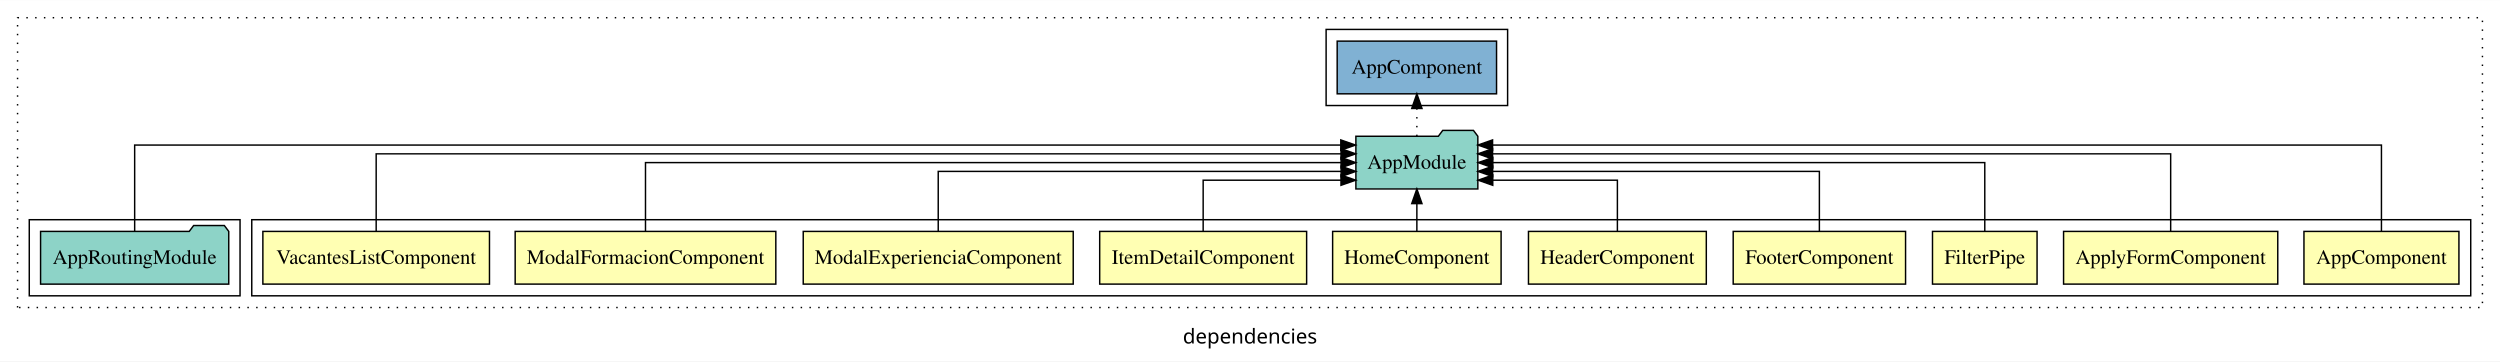
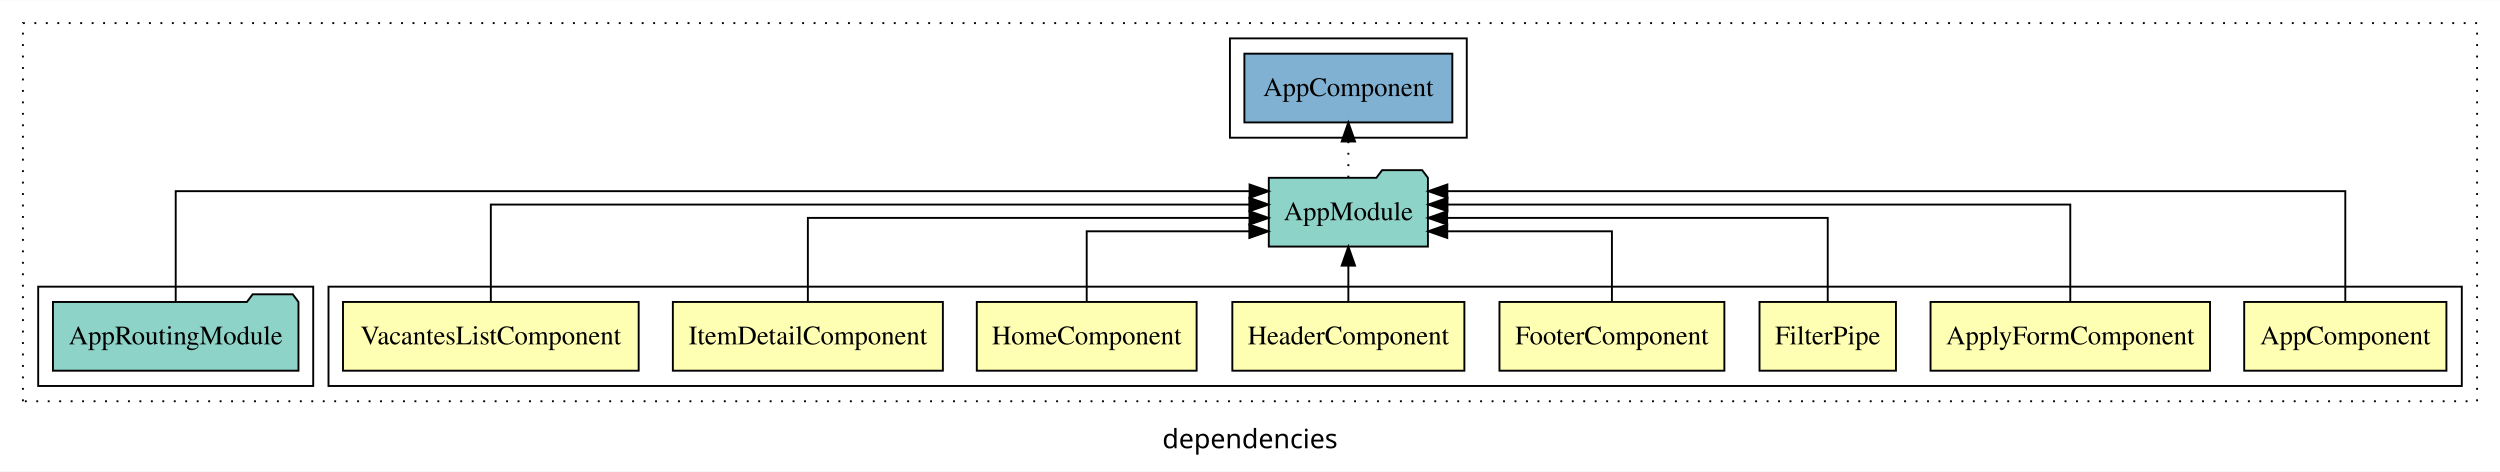
- <svg xmlns="http://www.w3.org/2000/svg" width="1708pt" height="247pt" viewBox="0.00 0.00 1708.00 246.80">
+ <svg xmlns="http://www.w3.org/2000/svg" width="1309pt" height="247pt" viewBox="0.00 0.00 1309.00 246.80">
  <g id="graph0" class="graph" transform="scale(1 1) rotate(0) translate(4 242.8)">
-     <polygon fill="white" stroke="transparent" points="-4,4 -4,-242.8 1704,-242.8 1704,4 -4,4" />
-     <text text-anchor="middle" x="850" y="-8.2" font-family="sans-serif" font-size="14.00">dependencies</text>
+     <polygon fill="white" stroke="transparent" points="-4,4 -4,-242.8 1305,-242.8 1305,4 -4,4" />
+     <text text-anchor="middle" x="650.5" y="-8.2" font-family="sans-serif" font-size="14.00">dependencies</text>
    <g id="clust1" class="cluster">
-       <polygon fill="none" stroke="black" stroke-dasharray="1,5" points="8,-32.8 8,-230.8 1692,-230.8 1692,-32.8 8,-32.8" />
+       <polygon fill="none" stroke="black" stroke-dasharray="1,5" points="8,-32.8 8,-230.8 1293,-230.8 1293,-32.8 8,-32.8" />
    </g>
    <g id="clust2" class="cluster">
-       <polygon fill="none" stroke="black" points="168,-40.8 168,-92.8 1684,-92.8 1684,-40.8 168,-40.8" />
+       <polygon fill="none" stroke="black" points="168,-40.8 168,-92.8 1285,-92.8 1285,-40.8 168,-40.8" />
+     </g>
+     <g id="clust11" class="cluster">
+       <polygon fill="none" stroke="black" points="16,-40.8 16,-92.8 160,-92.8 160,-40.8 16,-40.8" />
    </g>
    <g id="clust13" class="cluster">
-       <polygon fill="none" stroke="black" points="16,-40.8 16,-92.8 160,-92.8 160,-40.8 16,-40.8" />
-     </g>
-     <g id="clust15" class="cluster">
-       <polygon fill="none" stroke="black" points="902,-170.8 902,-222.8 1026,-222.8 1026,-170.8 902,-170.8" />
+       <polygon fill="none" stroke="black" points="640,-170.8 640,-222.8 764,-222.8 764,-170.8 640,-170.8" />
    </g>
    <g id="node1" class="node">
-       <polygon fill="#ffffb3" stroke="black" points="1675.94,-84.8 1570.06,-84.8 1570.06,-48.8 1675.94,-48.8 1675.94,-84.8" />
-       <text text-anchor="middle" x="1623" y="-62.6" font-family="Times,serif" font-size="14.00">AppComponent</text>
+       <polygon fill="#ffffb3" stroke="black" points="1276.94,-84.8 1171.06,-84.8 1171.06,-48.8 1276.94,-48.8 1276.94,-84.8" />
+       <text text-anchor="middle" x="1224" y="-62.6" font-family="Times,serif" font-size="14.00">AppComponent</text>
    </g>
-     <g id="node11" class="node">
-       <polygon fill="#8dd3c7" stroke="black" points="1005.66,-149.8 1002.66,-153.8 981.66,-153.8 978.66,-149.8 922.34,-149.8 922.34,-113.8 1005.66,-113.8 1005.66,-149.8" />
-       <text text-anchor="middle" x="964" y="-127.6" font-family="Times,serif" font-size="14.00">AppModule</text>
+     <g id="node9" class="node">
+       <polygon fill="#8dd3c7" stroke="black" points="743.66,-149.8 740.66,-153.8 719.66,-153.8 716.66,-149.8 660.34,-149.8 660.34,-113.8 743.66,-113.8 743.66,-149.8" />
+       <text text-anchor="middle" x="702" y="-127.6" font-family="Times,serif" font-size="14.00">AppModule</text>
    </g>
    <g id="edge1" class="edge">
-       <path fill="none" stroke="black" d="M1623,-85.05C1623,-107.82 1623,-143.8 1623,-143.8 1623,-143.8 1015.72,-143.8 1015.72,-143.8" />
-       <polygon fill="black" stroke="black" points="1015.72,-140.3 1005.72,-143.8 1015.72,-147.3 1015.72,-140.3" />
+       <path fill="none" stroke="black" d="M1224,-84.81C1224,-107.29 1224,-142.8 1224,-142.8 1224,-142.8 753.84,-142.8 753.84,-142.8" />
+       <polygon fill="black" stroke="black" points="753.84,-139.3 743.84,-142.8 753.84,-146.3 753.84,-139.3" />
    </g>
    <g id="node2" class="node">
-       <polygon fill="#ffffb3" stroke="black" points="1552.17,-84.8 1405.83,-84.8 1405.83,-48.8 1552.17,-48.8 1552.17,-84.8" />
-       <text text-anchor="middle" x="1479" y="-62.6" font-family="Times,serif" font-size="14.00">ApplyFormComponent</text>
+       <polygon fill="#ffffb3" stroke="black" points="1153.17,-84.8 1006.83,-84.8 1006.83,-48.8 1153.17,-48.8 1153.17,-84.8" />
+       <text text-anchor="middle" x="1080" y="-62.6" font-family="Times,serif" font-size="14.00">ApplyFormComponent</text>
    </g>
    <g id="edge2" class="edge">
-       <path fill="none" stroke="black" d="M1479,-85.08C1479,-106.12 1479,-137.8 1479,-137.8 1479,-137.8 1015.71,-137.8 1015.71,-137.8" />
-       <polygon fill="black" stroke="black" points="1015.71,-134.3 1005.71,-137.8 1015.71,-141.3 1015.71,-134.3" />
+       <path fill="none" stroke="black" d="M1080,-84.93C1080,-105.37 1080,-135.8 1080,-135.8 1080,-135.8 753.9,-135.8 753.9,-135.8" />
+       <polygon fill="black" stroke="black" points="753.9,-132.3 743.9,-135.8 753.9,-139.3 753.9,-132.3" />
    </g>
    <g id="node3" class="node">
-       <polygon fill="#ffffb3" stroke="black" points="1387.72,-84.8 1316.28,-84.8 1316.28,-48.8 1387.72,-48.8 1387.72,-84.8" />
-       <text text-anchor="middle" x="1352" y="-62.6" font-family="Times,serif" font-size="14.00">FilterPipe</text>
+       <polygon fill="#ffffb3" stroke="black" points="988.72,-84.8 917.28,-84.8 917.28,-48.8 988.72,-48.8 988.72,-84.8" />
+       <text text-anchor="middle" x="953" y="-62.6" font-family="Times,serif" font-size="14.00">FilterPipe</text>
    </g>
    <g id="edge3" class="edge">
-       <path fill="none" stroke="black" d="M1352,-84.91C1352,-104.14 1352,-131.8 1352,-131.8 1352,-131.8 1015.89,-131.8 1015.89,-131.8" />
-       <polygon fill="black" stroke="black" points="1015.89,-128.3 1005.89,-131.8 1015.89,-135.3 1015.89,-128.3" />
+       <path fill="none" stroke="black" d="M953,-85.07C953,-103.36 953,-128.8 953,-128.8 953,-128.8 753.73,-128.8 753.73,-128.8" />
+       <polygon fill="black" stroke="black" points="753.73,-125.3 743.73,-128.8 753.73,-132.3 753.73,-125.3" />
    </g>
    <g id="node4" class="node">
-       <polygon fill="#ffffb3" stroke="black" points="1297.88,-84.8 1180.12,-84.8 1180.12,-48.8 1297.88,-48.8 1297.88,-84.8" />
-       <text text-anchor="middle" x="1239" y="-62.6" font-family="Times,serif" font-size="14.00">FooterComponent</text>
+       <polygon fill="#ffffb3" stroke="black" points="898.88,-84.8 781.12,-84.8 781.12,-48.8 898.88,-48.8 898.88,-84.8" />
+       <text text-anchor="middle" x="840" y="-62.6" font-family="Times,serif" font-size="14.00">FooterComponent</text>
    </g>
    <g id="edge4" class="edge">
-       <path fill="none" stroke="black" d="M1239,-84.82C1239,-102.17 1239,-125.8 1239,-125.8 1239,-125.8 1015.77,-125.8 1015.77,-125.8" />
-       <polygon fill="black" stroke="black" points="1015.77,-122.3 1005.77,-125.8 1015.77,-129.3 1015.77,-122.3" />
+       <path fill="none" stroke="black" d="M840,-84.81C840,-100.85 840,-121.8 840,-121.8 840,-121.8 753.78,-121.8 753.78,-121.8" />
+       <polygon fill="black" stroke="black" points="753.78,-118.3 743.78,-121.8 753.78,-125.3 753.78,-118.3" />
    </g>
    <g id="node5" class="node">
-       <polygon fill="#ffffb3" stroke="black" points="1161.75,-84.8 1040.25,-84.8 1040.25,-48.8 1161.75,-48.8 1161.75,-84.8" />
-       <text text-anchor="middle" x="1101" y="-62.6" font-family="Times,serif" font-size="14.00">HeaderComponent</text>
+       <polygon fill="#ffffb3" stroke="black" points="762.75,-84.8 641.25,-84.8 641.25,-48.8 762.75,-48.8 762.75,-84.8" />
+       <text text-anchor="middle" x="702" y="-62.6" font-family="Times,serif" font-size="14.00">HeaderComponent</text>
    </g>
    <g id="edge5" class="edge">
-       <path fill="none" stroke="black" d="M1101,-85.04C1101,-100.37 1101,-119.8 1101,-119.8 1101,-119.8 1015.85,-119.8 1015.85,-119.8" />
-       <polygon fill="black" stroke="black" points="1015.85,-116.3 1005.85,-119.8 1015.85,-123.3 1015.85,-116.3" />
+       <path fill="none" stroke="black" d="M702,-84.91C702,-84.91 702,-103.79 702,-103.79" />
+       <polygon fill="black" stroke="black" points="698.5,-103.79 702,-113.79 705.5,-103.79 698.5,-103.79" />
    </g>
    <g id="node6" class="node">
-       <polygon fill="#ffffb3" stroke="black" points="1021.55,-84.8 906.45,-84.8 906.45,-48.8 1021.55,-48.8 1021.55,-84.8" />
-       <text text-anchor="middle" x="964" y="-62.6" font-family="Times,serif" font-size="14.00">HomeComponent</text>
+       <polygon fill="#ffffb3" stroke="black" points="622.55,-84.8 507.45,-84.8 507.45,-48.8 622.55,-48.8 622.55,-84.8" />
+       <text text-anchor="middle" x="565" y="-62.6" font-family="Times,serif" font-size="14.00">HomeComponent</text>
    </g>
    <g id="edge6" class="edge">
-       <path fill="none" stroke="black" d="M964,-84.91C964,-84.91 964,-103.79 964,-103.79" />
-       <polygon fill="black" stroke="black" points="960.5,-103.79 964,-113.79 967.5,-103.79 960.5,-103.79" />
+       <path fill="none" stroke="black" d="M565,-84.81C565,-100.85 565,-121.8 565,-121.8 565,-121.8 650.15,-121.8 650.15,-121.8" />
+       <polygon fill="black" stroke="black" points="650.15,-125.3 660.15,-121.8 650.15,-118.3 650.15,-125.3" />
    </g>
    <g id="node7" class="node">
-       <polygon fill="#ffffb3" stroke="black" points="888.69,-84.8 747.31,-84.8 747.31,-48.8 888.69,-48.8 888.69,-84.8" />
-       <text text-anchor="middle" x="818" y="-62.6" font-family="Times,serif" font-size="14.00">ItemDetailComponent</text>
+       <polygon fill="#ffffb3" stroke="black" points="489.69,-84.8 348.31,-84.8 348.31,-48.8 489.69,-48.8 489.69,-84.8" />
+       <text text-anchor="middle" x="419" y="-62.6" font-family="Times,serif" font-size="14.00">ItemDetailComponent</text>
    </g>
    <g id="edge7" class="edge">
-       <path fill="none" stroke="black" d="M818,-85.04C818,-100.37 818,-119.8 818,-119.8 818,-119.8 912.16,-119.8 912.16,-119.8" />
-       <polygon fill="black" stroke="black" points="912.16,-123.3 922.16,-119.8 912.16,-116.3 912.16,-123.3" />
+       <path fill="none" stroke="black" d="M419,-85.07C419,-103.36 419,-128.8 419,-128.8 419,-128.8 650.24,-128.8 650.24,-128.8" />
+       <polygon fill="black" stroke="black" points="650.24,-132.3 660.24,-128.8 650.24,-125.3 650.24,-132.3" />
    </g>
    <g id="node8" class="node">
-       <polygon fill="#ffffb3" stroke="black" points="729.23,-84.8 544.77,-84.8 544.77,-48.8 729.23,-48.8 729.23,-84.8" />
-       <text text-anchor="middle" x="637" y="-62.6" font-family="Times,serif" font-size="14.00">ModalExperienciaComponent</text>
-     </g>
-     <g id="edge8" class="edge">
-       <path fill="none" stroke="black" d="M637,-84.82C637,-102.17 637,-125.8 637,-125.8 637,-125.8 912.25,-125.8 912.25,-125.8" />
-       <polygon fill="black" stroke="black" points="912.25,-129.3 922.25,-125.8 912.25,-122.3 912.25,-129.3" />
-     </g>
-     <g id="node9" class="node">
-       <polygon fill="#ffffb3" stroke="black" points="526.04,-84.8 347.96,-84.8 347.96,-48.8 526.04,-48.8 526.04,-84.8" />
-       <text text-anchor="middle" x="437" y="-62.6" font-family="Times,serif" font-size="14.00">ModalFormacionComponent</text>
-     </g>
-     <g id="edge9" class="edge">
-       <path fill="none" stroke="black" d="M437,-84.91C437,-104.14 437,-131.8 437,-131.8 437,-131.8 912.21,-131.8 912.21,-131.8" />
-       <polygon fill="black" stroke="black" points="912.21,-135.3 922.21,-131.8 912.21,-128.3 912.21,-135.3" />
-     </g>
-     <g id="node10" class="node">
      <polygon fill="#ffffb3" stroke="black" points="330.41,-84.8 175.59,-84.8 175.59,-48.8 330.41,-48.8 330.41,-84.8" />
      <text text-anchor="middle" x="253" y="-62.6" font-family="Times,serif" font-size="14.00">VacantesListComponent</text>
    </g>
+     <g id="edge8" class="edge">
+       <path fill="none" stroke="black" d="M253,-84.93C253,-105.37 253,-135.8 253,-135.8 253,-135.8 650.16,-135.8 650.16,-135.8" />
+       <polygon fill="black" stroke="black" points="650.16,-139.3 660.16,-135.8 650.16,-132.3 650.16,-139.3" />
+     </g>
+     <g id="node11" class="node">
+       <polygon fill="#80b1d3" stroke="black" points="756.44,-214.8 647.56,-214.8 647.56,-178.8 756.44,-178.8 756.44,-214.8" />
+       <text text-anchor="middle" x="702" y="-192.6" font-family="Times,serif" font-size="14.00">AppComponent </text>
+     </g>
    <g id="edge10" class="edge">
-       <path fill="none" stroke="black" d="M253,-85.08C253,-106.12 253,-137.8 253,-137.8 253,-137.8 912.18,-137.8 912.18,-137.8" />
-       <polygon fill="black" stroke="black" points="912.18,-141.3 922.18,-137.8 912.18,-134.3 912.18,-141.3" />
+       <path fill="none" stroke="black" stroke-dasharray="1,5" d="M702,-149.91C702,-149.91 702,-168.79 702,-168.79" />
+       <polygon fill="black" stroke="black" points="698.5,-168.79 702,-178.79 705.5,-168.79 698.5,-168.79" />
    </g>
-     <g id="node13" class="node">
-       <polygon fill="#80b1d3" stroke="black" points="1018.44,-214.8 909.56,-214.8 909.56,-178.8 1018.44,-178.8 1018.44,-214.8" />
-       <text text-anchor="middle" x="964" y="-192.6" font-family="Times,serif" font-size="14.00">AppComponent </text>
-     </g>
-     <g id="edge12" class="edge">
-       <path fill="none" stroke="black" stroke-dasharray="1,5" d="M964,-149.91C964,-149.91 964,-168.79 964,-168.79" />
-       <polygon fill="black" stroke="black" points="960.5,-168.79 964,-178.79 967.5,-168.79 960.5,-168.79" />
-     </g>
-     <g id="node12" class="node">
+     <g id="node10" class="node">
      <polygon fill="#8dd3c7" stroke="black" points="152.28,-84.8 149.28,-88.8 128.28,-88.8 125.28,-84.8 23.72,-84.8 23.72,-48.8 152.28,-48.8 152.28,-84.8" />
      <text text-anchor="middle" x="88" y="-62.6" font-family="Times,serif" font-size="14.00">AppRoutingModule</text>
    </g>
-     <g id="edge11" class="edge">
-       <path fill="none" stroke="black" d="M88,-85.05C88,-107.82 88,-143.8 88,-143.8 88,-143.8 912.04,-143.8 912.04,-143.8" />
-       <polygon fill="black" stroke="black" points="912.04,-147.3 922.04,-143.8 912.04,-140.3 912.04,-147.3" />
+     <g id="edge9" class="edge">
+       <path fill="none" stroke="black" d="M88,-84.81C88,-107.29 88,-142.8 88,-142.8 88,-142.8 650.28,-142.8 650.28,-142.8" />
+       <polygon fill="black" stroke="black" points="650.28,-146.3 660.28,-142.8 650.28,-139.3 650.28,-146.3" />
    </g>
  </g>
</svg>
